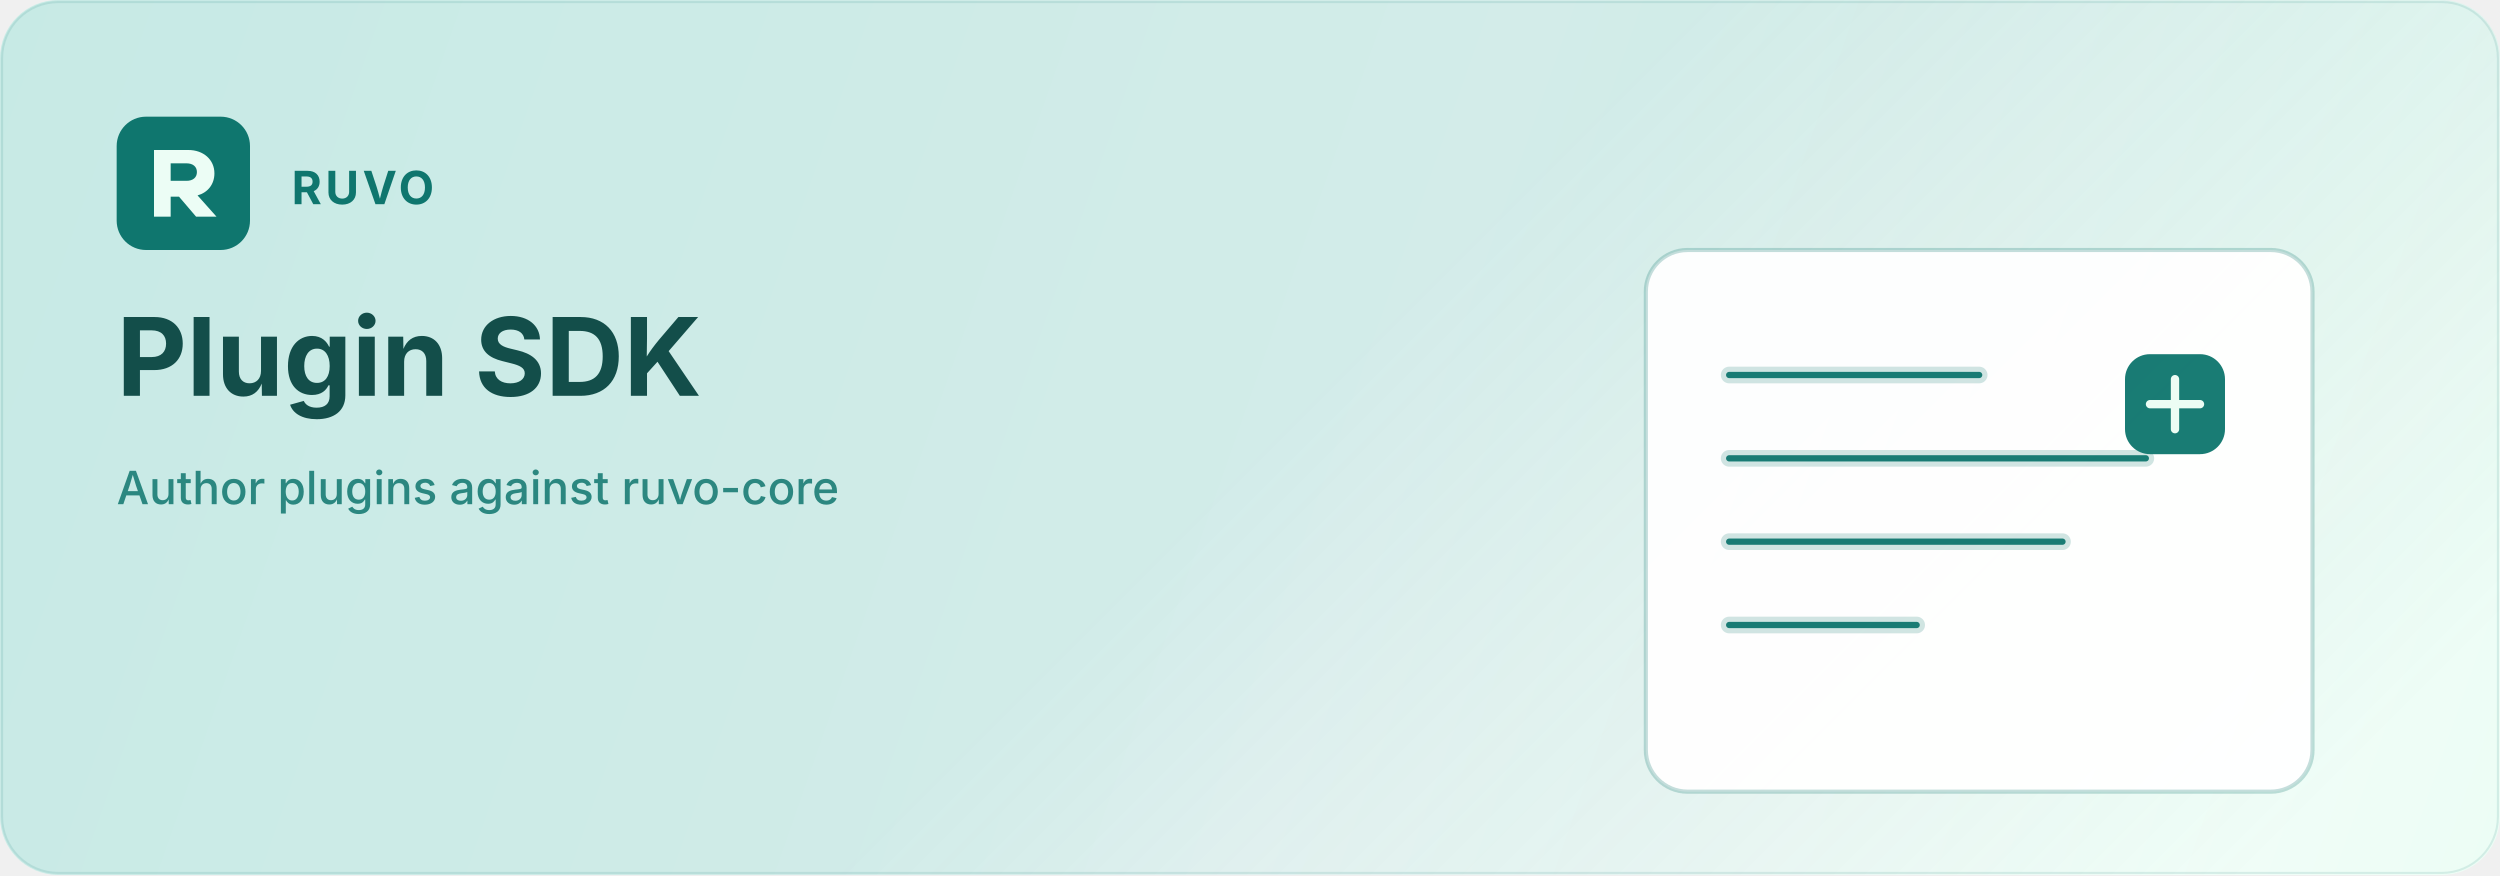
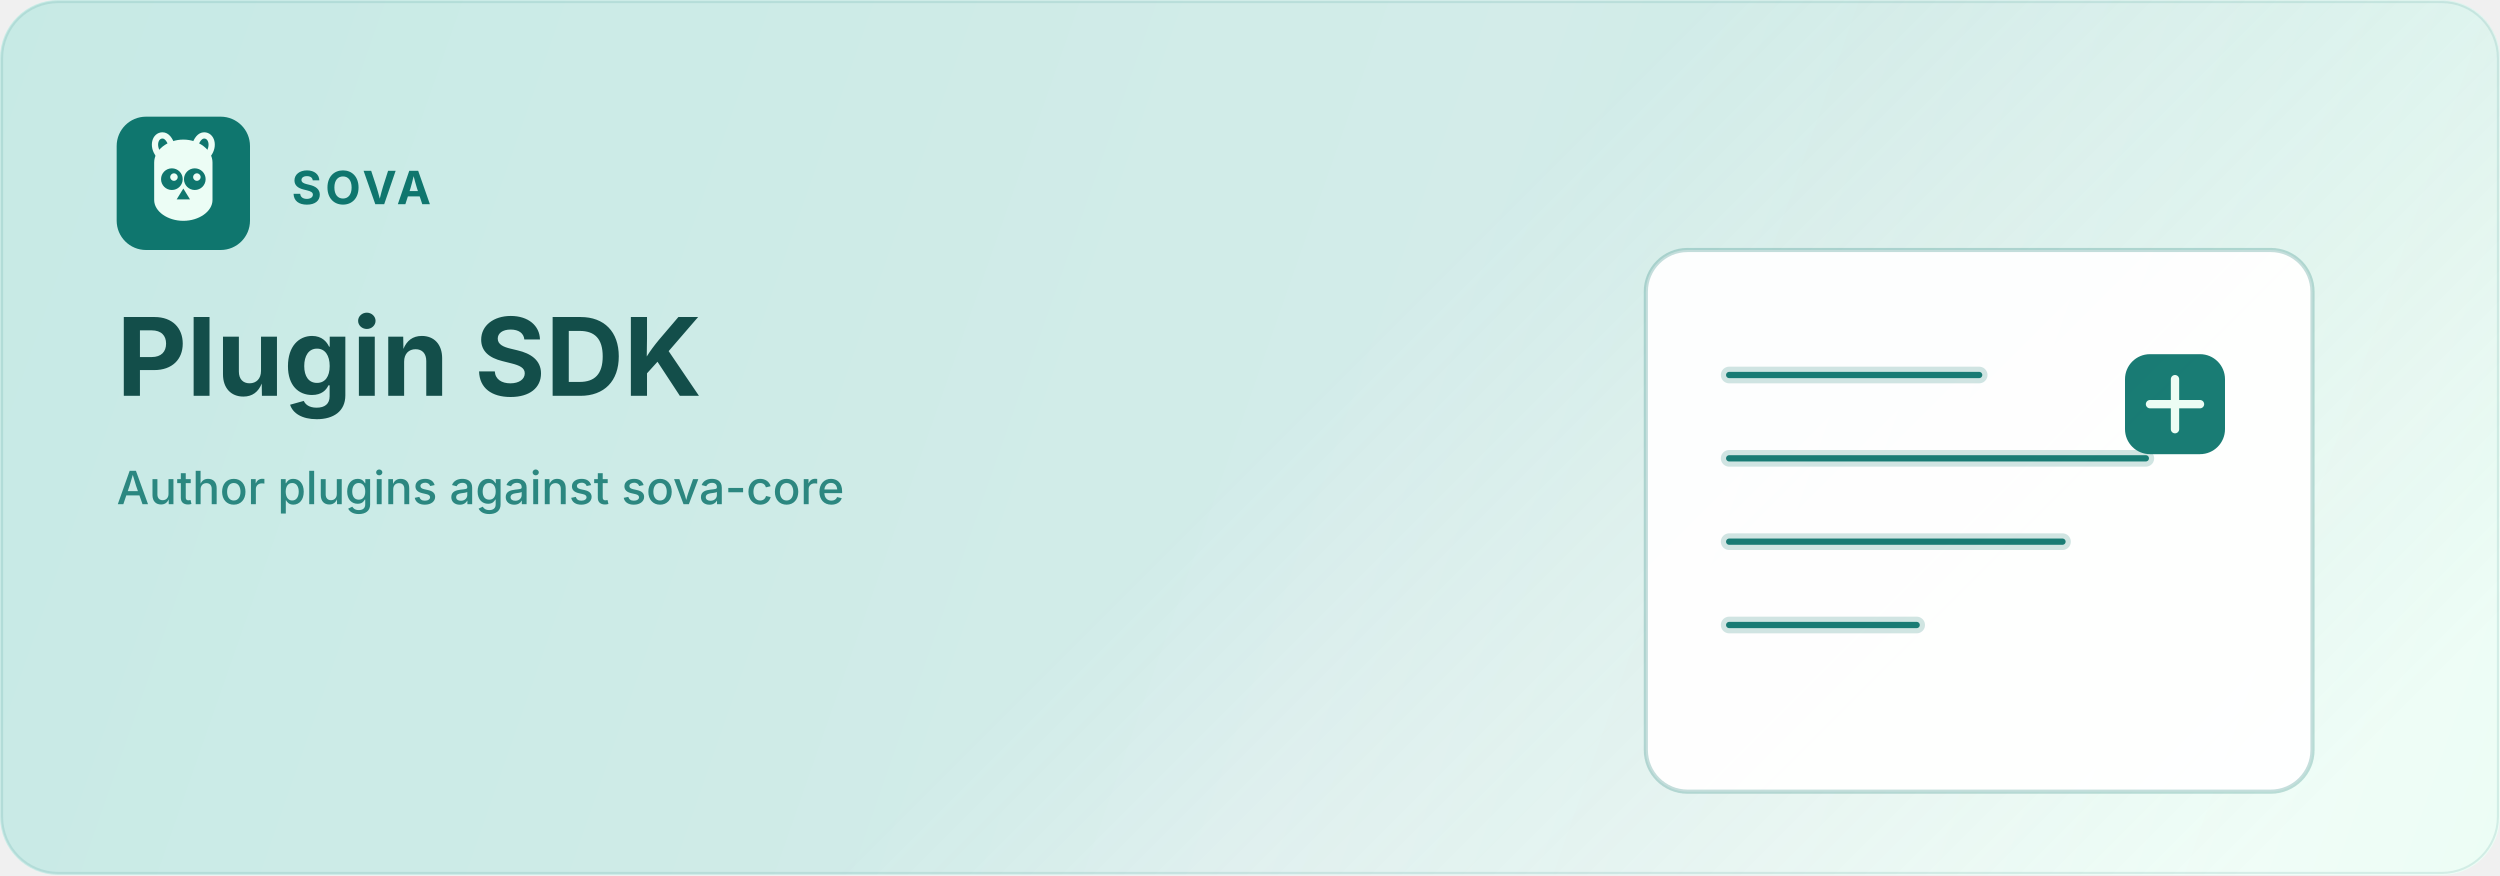
<svg xmlns="http://www.w3.org/2000/svg" width="1200" height="420" viewBox="0 0 1200 420" fill="none">
  <defs>
    <linearGradient id="bg" x1="0" y1="0" x2="1200" y2="420" gradientUnits="userSpaceOnUse">
      <stop stop-color="#f0fdfa" />
      <stop offset="0.55" stop-color="#ffffff" />
      <stop offset="1" stop-color="#ecfdf5" />
    </linearGradient>
    <linearGradient id="glow" x1="780" y1="40" x2="1120" y2="380" gradientUnits="userSpaceOnUse">
      <stop stop-color="#0d9488" stop-opacity="0.18" />
      <stop offset="1" stop-color="#0f766e" stop-opacity="0" />
    </linearGradient>
  </defs>
  <rect width="1200" height="420" rx="28" fill="url(#bg)" />
  <rect width="1200" height="420" rx="28" fill="url(#glow)" />
  <rect x="1" y="1" width="1198" height="418" rx="27" stroke="#0f766e" stroke-opacity="0.12" />
  <g transform="translate(56,56)">
    <rect width="64" height="64" rx="14.08" fill="#0f766e" />
-     <path transform="translate(17.92,16.0) scale(1.0)" d="M0 0h16.5c7.2 0 12.5 4.6 12.5 11.2 0 5.2-3.1 9.2-8.1 10.6L30 32H20.2L12 22.4H8V32H0V0zm8 14.8h7.6c3.1 0 5-1.6 5-4.2s-1.9-4.2-5-4.2H8v8.4z" fill="#ecfdf5" />
+     <path d="M18 22c0-6 6.5-11 14-11s14 5 14 11v18c0 5.5-6.5 10-14 10s-14-4.5-14-10V22z" fill="#ecfdf5" />
+     <path d="M20 18c-3-4-1.5-9 2-9 2 0 3.5 2 4.5 5M44 18c3-4 1.5-9-2-9-2 0-3.5 2-4.5 5" stroke="#ecfdf5" stroke-width="3" stroke-linecap="round" fill="none" />
+     <circle cx="26.5" cy="30" r="5.2" fill="#0f766e" />
+     <circle cx="37.5" cy="30" r="5.2" fill="#0f766e" />
+     <circle cx="27.5" cy="29" r="1.8" fill="#ecfdf5" />
+     <circle cx="38.5" cy="29" r="1.8" fill="#ecfdf5" />
+     <path d="M32 34.5l3.2 5.2h-6.4L32 34.5z" fill="#0f766e" />
  </g>
-   <text x="140" y="98" fill="#0f766e" font-family="ui-sans-serif, system-ui, -apple-system, Segoe UI, sans-serif" font-size="22" font-weight="700" letter-spacing="0.08em">RUVO</text>
+   <text x="140" y="98" fill="#0f766e" font-family="ui-sans-serif, system-ui, -apple-system, Segoe UI, sans-serif" font-size="22" font-weight="700" letter-spacing="0.08em">SOVA</text>
  <text x="56" y="190" fill="#134e4a" font-family="ui-sans-serif, system-ui, -apple-system, Segoe UI, sans-serif" font-size="52" font-weight="750">Plugin SDK</text>
-   <text x="56" y="242" fill="#0f766e" font-family="ui-sans-serif, system-ui, -apple-system, Segoe UI, sans-serif" font-size="22" font-weight="500" opacity="0.85">Author plugins against ruvo-core</text>
+   <text x="56" y="242" fill="#0f766e" font-family="ui-sans-serif, system-ui, -apple-system, Segoe UI, sans-serif" font-size="22" font-weight="500" opacity="0.85">Author plugins against sova-core</text>
  <g transform="translate(720,70)" opacity="0.95">
    <rect x="70" y="50" width="320" height="260" rx="20" fill="white" stroke="#0f766e" stroke-opacity="0.25" stroke-width="2" />
    <path d="M110 110h120M110 150h200M110 190h160M110 230h90" stroke="#0f766e" stroke-width="8" stroke-linecap="round" opacity="0.2" />
    <path d="M110 110h120M110 150h200M110 190h160M110 230h90" stroke="#0f766e" stroke-width="3" stroke-linecap="round" />
    <rect x="300" y="100" width="48" height="48" rx="12" fill="#0f766e" />
    <path d="M312 124h24M324 112v24" stroke="#ecfdf5" stroke-width="4" stroke-linecap="round" />
  </g>
</svg>
